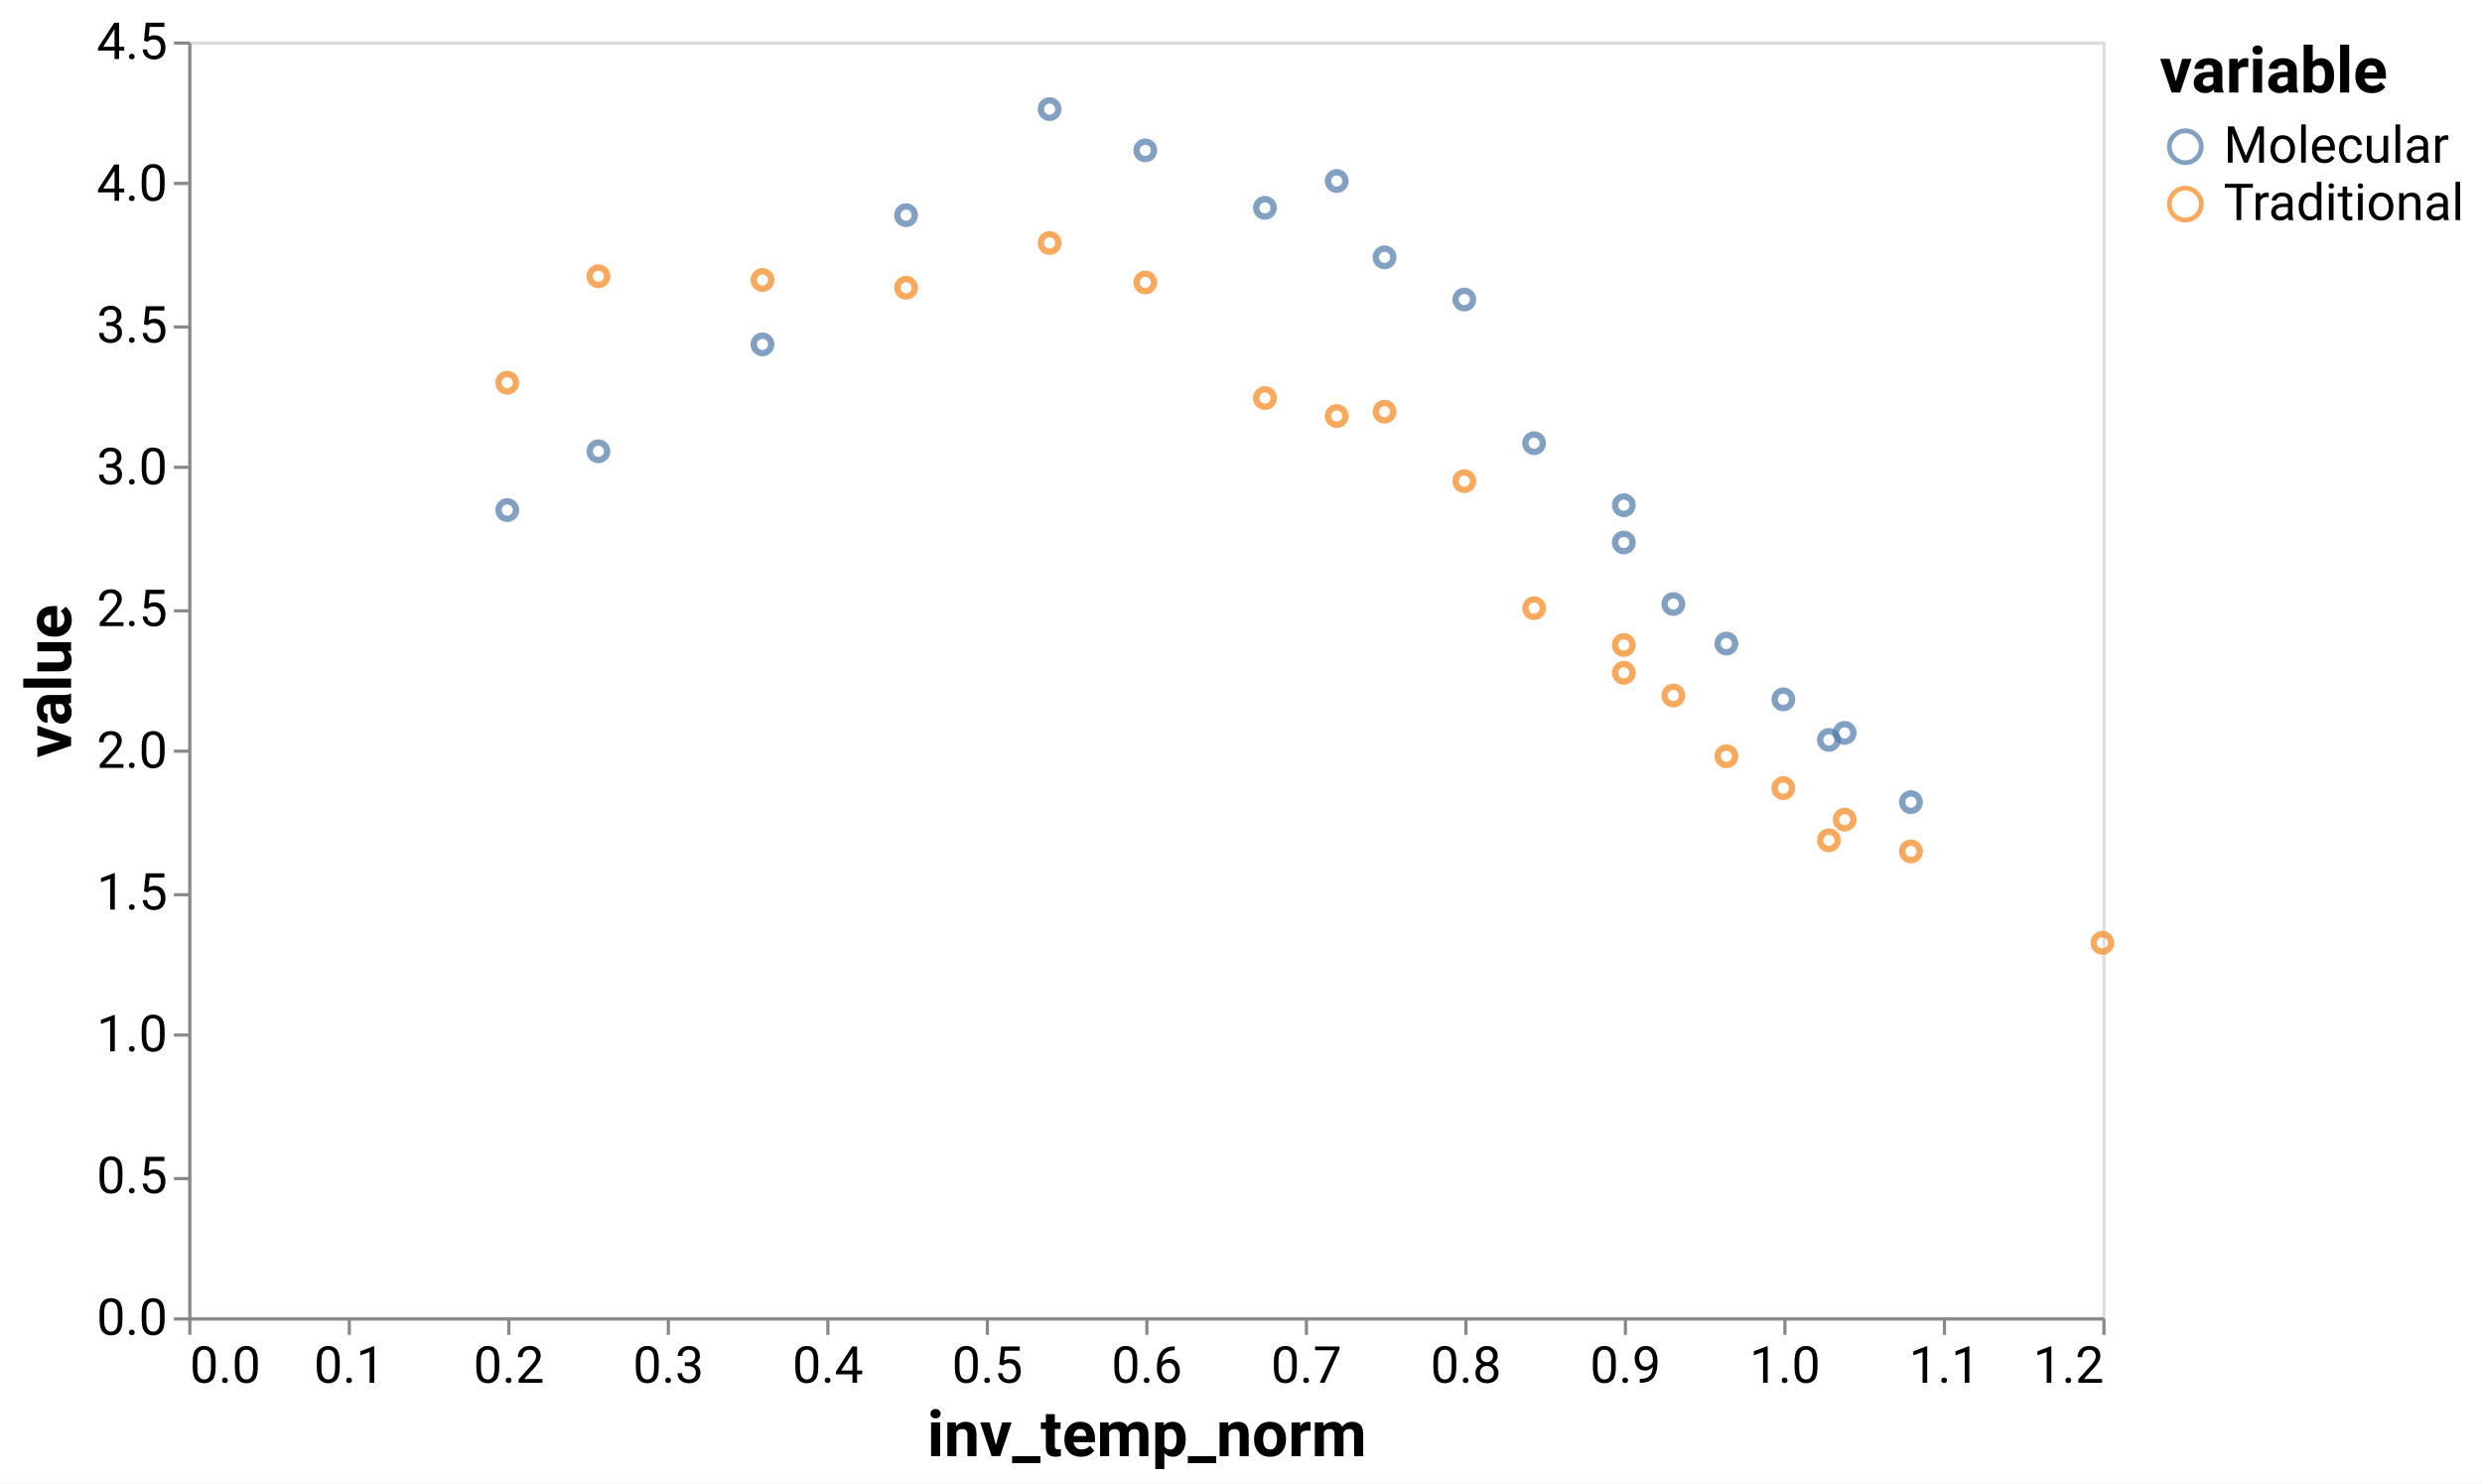
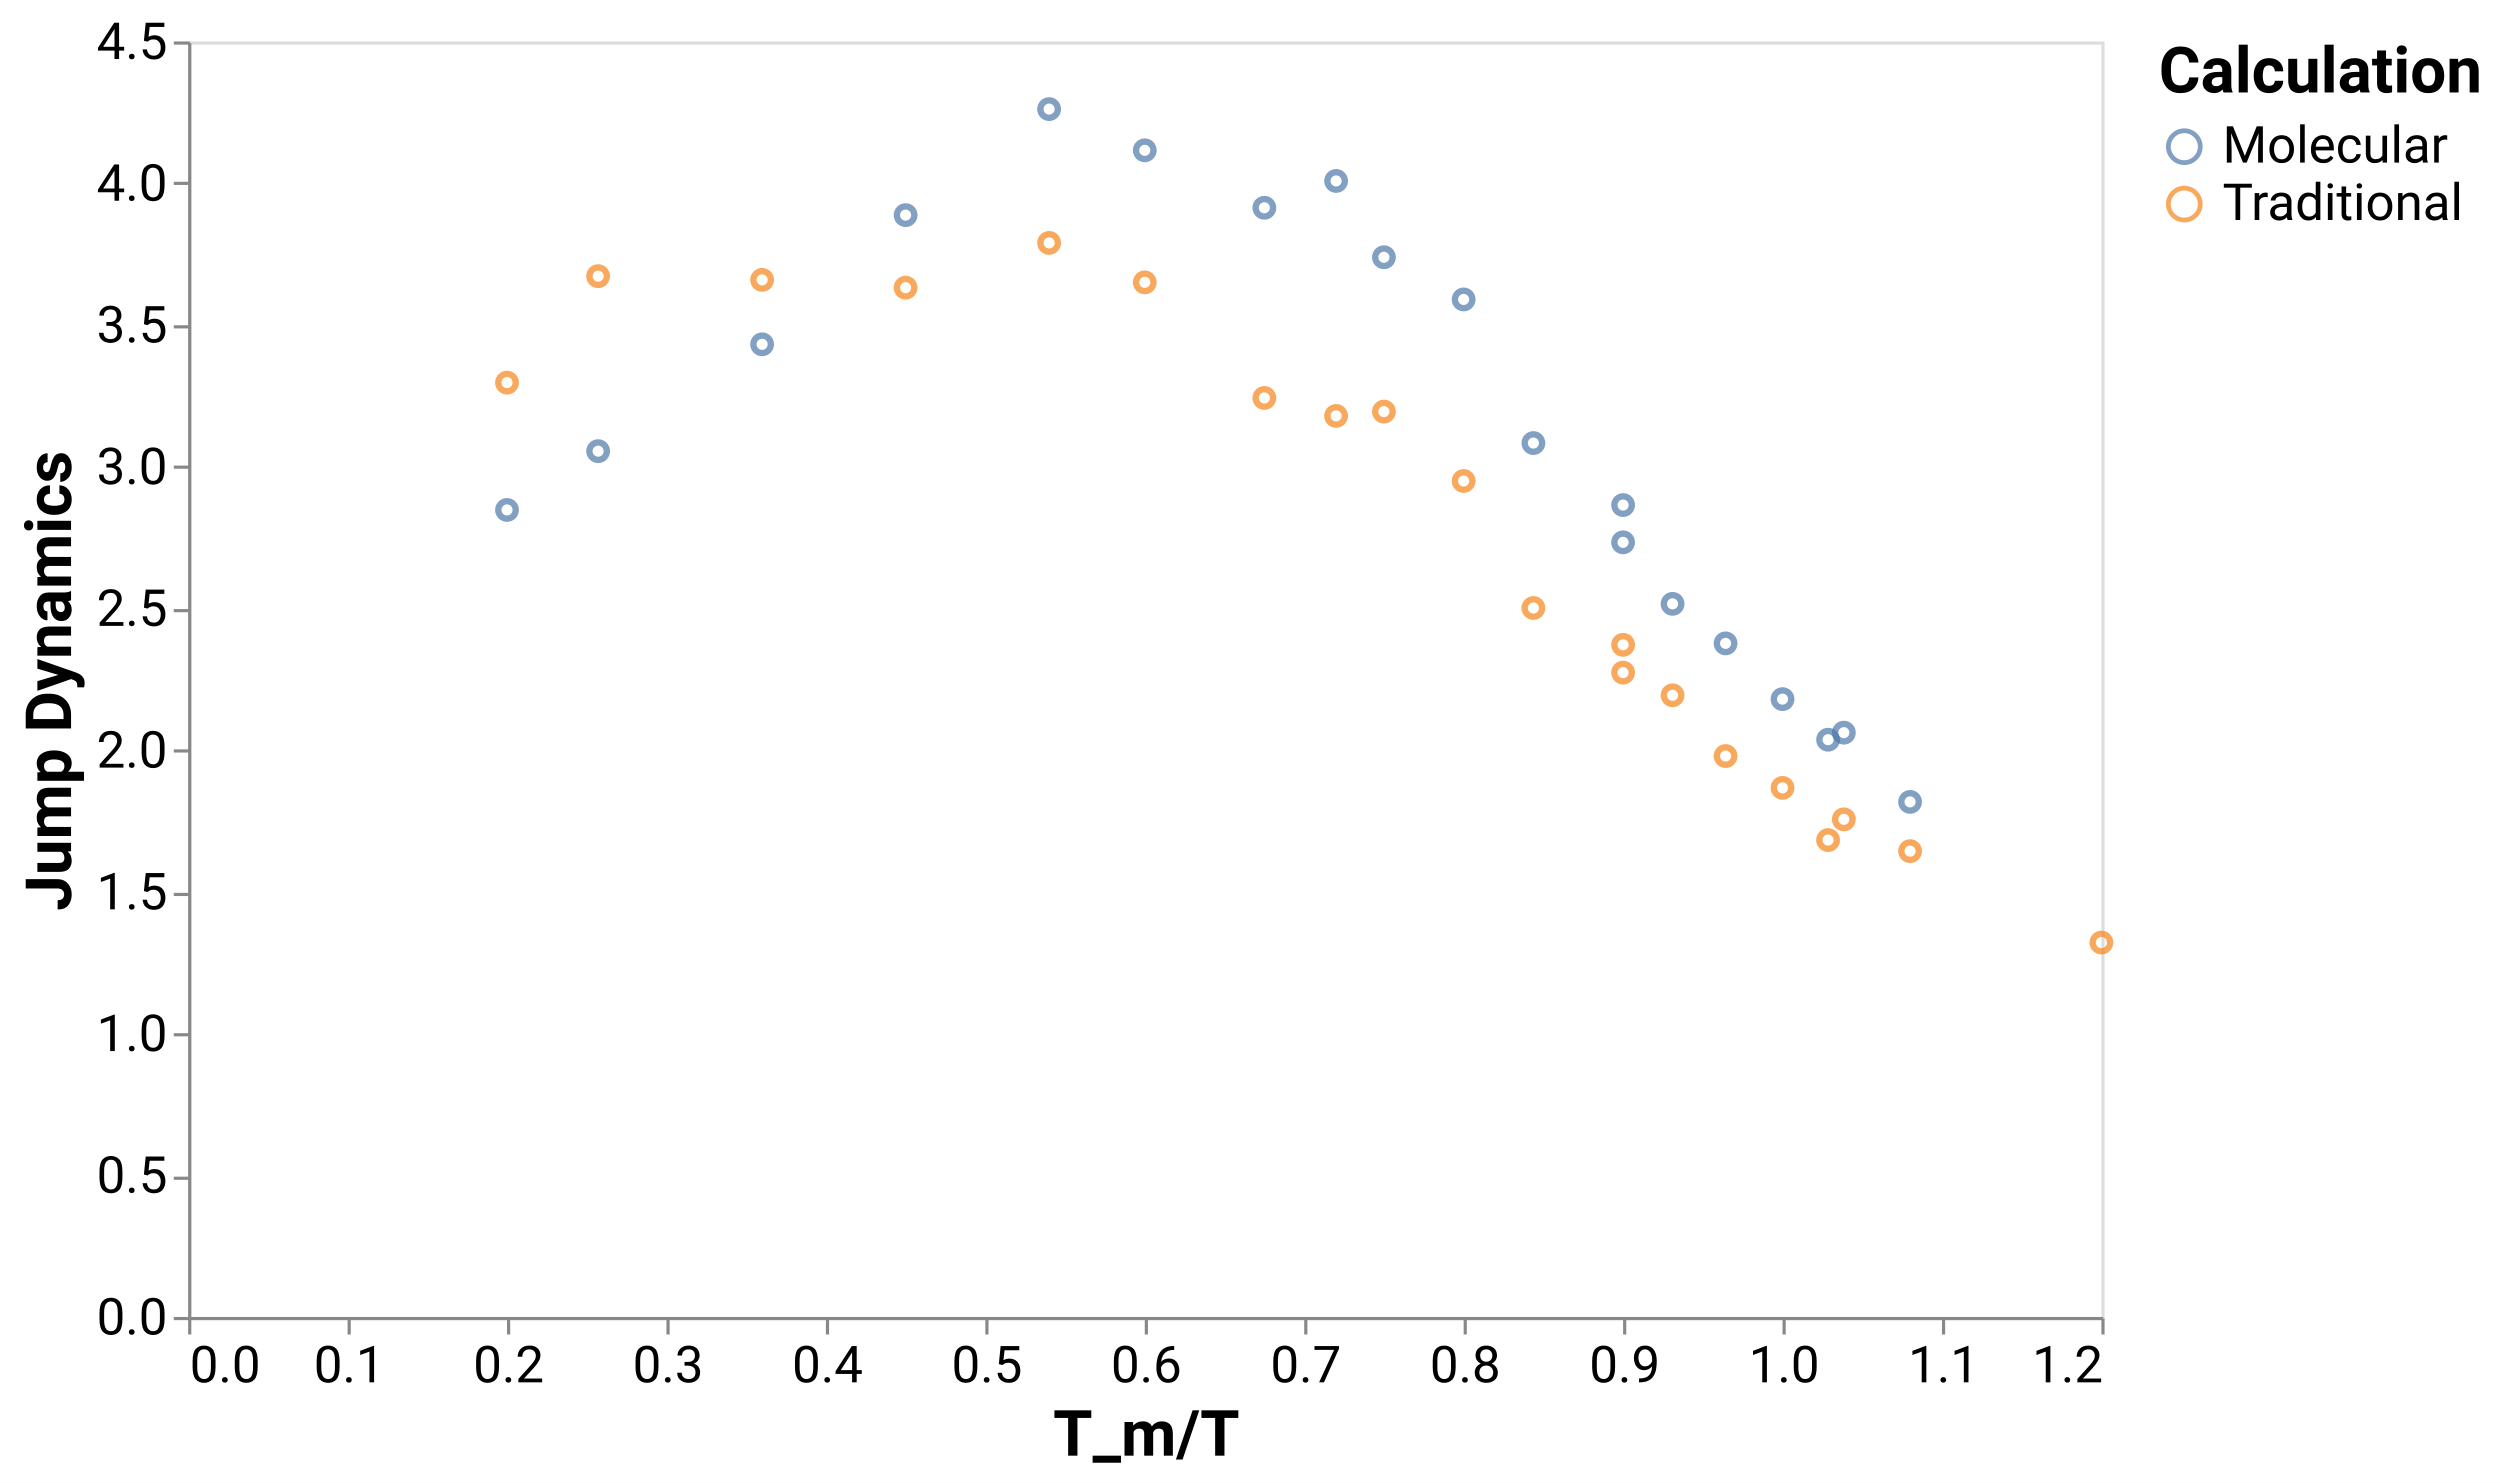
- <svg xmlns="http://www.w3.org/2000/svg" class="marks" width="778" height="465" viewBox="0 0 778 465" version="1.1">
-   <rect width="778" height="465" style="fill: white;" />
+ <svg xmlns="http://www.w3.org/2000/svg" class="marks" width="784" height="465" viewBox="0 0 784 465" version="1.1">
+   <rect width="784" height="465" style="fill: white;" />
  <g transform="translate(59,13)">
    <g class="mark-group role-frame root">
      <g transform="translate(0,0)">
        <path class="background" d="M0.5,0.5h600v400h-600Z" style="fill: none; stroke: #ddd;" />
        <g>
          <g class="mark-symbol role-mark layer_0_marks">
            <path transform="translate(600,282.5862)" d="M2.739,0A2.739,2.739,0,1,1,-2.739,0A2.739,2.739,0,1,1,2.739,0" style="fill: none; stroke: #f58518; stroke-width: 2; opacity: 0.7;" />
            <path transform="translate(514.2857,250.4458)" d="M2.739,0A2.739,2.739,0,1,1,-2.739,0A2.739,2.739,0,1,1,2.739,0" style="fill: none; stroke: #f58518; stroke-width: 2; opacity: 0.7;" />
            <path transform="translate(450,197.9296)" d="M2.739,0A2.739,2.739,0,1,1,-2.739,0A2.739,2.739,0,1,1,2.739,0" style="fill: none; stroke: #f58518; stroke-width: 2; opacity: 0.7;" />
            <path transform="translate(400,137.8353)" d="M2.739,0A2.739,2.739,0,1,1,-2.739,0A2.739,2.739,0,1,1,2.739,0" style="fill: none; stroke: #f58518; stroke-width: 2; opacity: 0.7;" />
            <path transform="translate(360,117.4265)" d="M2.739,0A2.739,2.739,0,1,1,-2.739,0A2.739,2.739,0,1,1,2.739,0" style="fill: none; stroke: #f58518; stroke-width: 2; opacity: 0.7;" />
            <path transform="translate(300,75.55303)" d="M2.739,0A2.739,2.739,0,1,1,-2.739,0A2.739,2.739,0,1,1,2.739,0" style="fill: none; stroke: #f58518; stroke-width: 2; opacity: 0.7;" />
            <path transform="translate(225,77.20886)" d="M2.739,0A2.739,2.739,0,1,1,-2.739,0A2.739,2.739,0,1,1,2.739,0" style="fill: none; stroke: #f58518; stroke-width: 2; opacity: 0.7;" />
            <path transform="translate(180,74.77061)" d="M2.739,0A2.739,2.739,0,1,1,-2.739,0A2.739,2.739,0,1,1,2.739,0" style="fill: none; stroke: #f58518; stroke-width: 2; opacity: 0.7;" />
            <path transform="translate(540,253.9181)" d="M2.739,0A2.739,2.739,0,1,1,-2.739,0A2.739,2.739,0,1,1,2.739,0" style="fill: none; stroke: #f58518; stroke-width: 2; opacity: 0.7;" />
            <path transform="translate(519.2308,243.9424)" d="M2.739,0A2.739,2.739,0,1,1,-2.739,0A2.739,2.739,0,1,1,2.739,0" style="fill: none; stroke: #f58518; stroke-width: 2; opacity: 0.7;" />
            <path transform="translate(500,234.081)" d="M2.739,0A2.739,2.739,0,1,1,-2.739,0A2.739,2.739,0,1,1,2.739,0" style="fill: none; stroke: #f58518; stroke-width: 2; opacity: 0.7;" />
            <path transform="translate(128.5714,73.61111)" d="M2.739,0A2.739,2.739,0,1,1,-2.739,0A2.739,2.739,0,1,1,2.739,0" style="fill: none; stroke: #f58518; stroke-width: 2; opacity: 0.7;" />
            <path transform="translate(482.1429,224.0933)" d="M2.739,0A2.739,2.739,0,1,1,-2.739,0A2.739,2.739,0,1,1,2.739,0" style="fill: none; stroke: #f58518; stroke-width: 2; opacity: 0.7;" />
            <path transform="translate(465.5172,205.0371)" d="M2.739,0A2.739,2.739,0,1,1,-2.739,0A2.739,2.739,0,1,1,2.739,0" style="fill: none; stroke: #f58518; stroke-width: 2; opacity: 0.7;" />
            <path transform="translate(450,189.2105)" d="M2.739,0A2.739,2.739,0,1,1,-2.739,0A2.739,2.739,0,1,1,2.739,0" style="fill: none; stroke: #f58518; stroke-width: 2; opacity: 0.7;" />
            <path transform="translate(421.875,177.6692)" d="M2.739,0A2.739,2.739,0,1,1,-2.739,0A2.739,2.739,0,1,1,2.739,0" style="fill: none; stroke: #f58518; stroke-width: 2; opacity: 0.7;" />
            <path transform="translate(100,106.9892)" d="M2.739,0A2.739,2.739,0,1,1,-2.739,0A2.739,2.739,0,1,1,2.739,0" style="fill: none; stroke: #f58518; stroke-width: 2; opacity: 0.7;" />
            <path transform="translate(375,116.072)" d="M2.739,0A2.739,2.739,0,1,1,-2.739,0A2.739,2.739,0,1,1,2.739,0" style="fill: none; stroke: #f58518; stroke-width: 2; opacity: 0.7;" />
            <path transform="translate(337.5,111.7949)" d="M2.739,0A2.739,2.739,0,1,1,-2.739,0A2.739,2.739,0,1,1,2.739,0" style="fill: none; stroke: #f58518; stroke-width: 2; opacity: 0.7;" />
            <path transform="translate(270,63.17261)" d="M2.739,0A2.739,2.739,0,1,1,-2.739,0A2.739,2.739,0,1,1,2.739,0" style="fill: none; stroke: #f58518; stroke-width: 2; opacity: 0.7;" />
            <path transform="translate(514.2857,218.9713)" d="M2.739,0A2.739,2.739,0,1,1,-2.739,0A2.739,2.739,0,1,1,2.739,0" style="fill: none; stroke: #4c78a8; stroke-width: 2; opacity: 0.7;" />
            <path transform="translate(450,145.3891)" d="M2.739,0A2.739,2.739,0,1,1,-2.739,0A2.739,2.739,0,1,1,2.739,0" style="fill: none; stroke: #4c78a8; stroke-width: 2; opacity: 0.7;" />
            <path transform="translate(400,80.90661)" d="M2.739,0A2.739,2.739,0,1,1,-2.739,0A2.739,2.739,0,1,1,2.739,0" style="fill: none; stroke: #4c78a8; stroke-width: 2; opacity: 0.7;" />
            <path transform="translate(360,43.74492)" d="M2.739,0A2.739,2.739,0,1,1,-2.739,0A2.739,2.739,0,1,1,2.739,0" style="fill: none; stroke: #4c78a8; stroke-width: 2; opacity: 0.7;" />
            <path transform="translate(300,34.14312)" d="M2.739,0A2.739,2.739,0,1,1,-2.739,0A2.739,2.739,0,1,1,2.739,0" style="fill: none; stroke: #4c78a8; stroke-width: 2; opacity: 0.7;" />
            <path transform="translate(225,54.46326)" d="M2.739,0A2.739,2.739,0,1,1,-2.739,0A2.739,2.739,0,1,1,2.739,0" style="fill: none; stroke: #4c78a8; stroke-width: 2; opacity: 0.7;" />
            <path transform="translate(180,94.97609)" d="M2.739,0A2.739,2.739,0,1,1,-2.739,0A2.739,2.739,0,1,1,2.739,0" style="fill: none; stroke: #4c78a8; stroke-width: 2; opacity: 0.7;" />
            <path transform="translate(540,238.4765)" d="M2.739,0A2.739,2.739,0,1,1,-2.739,0A2.739,2.739,0,1,1,2.739,0" style="fill: none; stroke: #4c78a8; stroke-width: 2; opacity: 0.7;" />
            <path transform="translate(519.2308,216.7647)" d="M2.739,0A2.739,2.739,0,1,1,-2.739,0A2.739,2.739,0,1,1,2.739,0" style="fill: none; stroke: #4c78a8; stroke-width: 2; opacity: 0.7;" />
            <path transform="translate(500,206.2472)" d="M2.739,0A2.739,2.739,0,1,1,-2.739,0A2.739,2.739,0,1,1,2.739,0" style="fill: none; stroke: #4c78a8; stroke-width: 2; opacity: 0.7;" />
            <path transform="translate(128.5714,128.4847)" d="M2.739,0A2.739,2.739,0,1,1,-2.739,0A2.739,2.739,0,1,1,2.739,0" style="fill: none; stroke: #4c78a8; stroke-width: 2; opacity: 0.7;" />
            <path transform="translate(482.1429,188.7644)" d="M2.739,0A2.739,2.739,0,1,1,-2.739,0A2.739,2.739,0,1,1,2.739,0" style="fill: none; stroke: #4c78a8; stroke-width: 2; opacity: 0.7;" />
            <path transform="translate(465.5172,176.3658)" d="M2.739,0A2.739,2.739,0,1,1,-2.739,0A2.739,2.739,0,1,1,2.739,0" style="fill: none; stroke: #4c78a8; stroke-width: 2; opacity: 0.7;" />
            <path transform="translate(450,157.0806)" d="M2.739,0A2.739,2.739,0,1,1,-2.739,0A2.739,2.739,0,1,1,2.739,0" style="fill: none; stroke: #4c78a8; stroke-width: 2; opacity: 0.7;" />
            <path transform="translate(421.875,125.9421)" d="M2.739,0A2.739,2.739,0,1,1,-2.739,0A2.739,2.739,0,1,1,2.739,0" style="fill: none; stroke: #4c78a8; stroke-width: 2; opacity: 0.7;" />
            <path transform="translate(100,146.9182)" d="M2.739,0A2.739,2.739,0,1,1,-2.739,0A2.739,2.739,0,1,1,2.739,0" style="fill: none; stroke: #4c78a8; stroke-width: 2; opacity: 0.7;" />
            <path transform="translate(375,67.6794)" d="M2.739,0A2.739,2.739,0,1,1,-2.739,0A2.739,2.739,0,1,1,2.739,0" style="fill: none; stroke: #4c78a8; stroke-width: 2; opacity: 0.7;" />
            <path transform="translate(337.5,52.15995)" d="M2.739,0A2.739,2.739,0,1,1,-2.739,0A2.739,2.739,0,1,1,2.739,0" style="fill: none; stroke: #4c78a8; stroke-width: 2; opacity: 0.7;" />
            <path transform="translate(270,21.2127)" d="M2.739,0A2.739,2.739,0,1,1,-2.739,0A2.739,2.739,0,1,1,2.739,0" style="fill: none; stroke: #4c78a8; stroke-width: 2; opacity: 0.7;" />
          </g>
          <g class="mark-rule role-mark layer_1_layer_0_marks" />
          <g class="mark-group role-legend">
            <g transform="translate(618,0)">
-               <path class="background" d="M0,0h96v59h-96Z" style="pointer-events: none; fill: none;" />
+               <path class="background" d="M0,0h102v59h-102Z" style="pointer-events: none; fill: none;" />
              <g>
                <g class="mark-group role-legend-entry">
                  <g transform="translate(0,25)">
                    <path class="background" d="M0,0h0v0h0Z" style="pointer-events: none; fill: none;" />
                    <g>
                      <g class="mark-group role-scope">
                        <g transform="translate(0,0)">
                          <path class="background" d="M0,0h95.35v16h-95.35Z" style="pointer-events: none; fill: none; opacity: 1;" />
                          <g>
                            <g class="mark-symbol role-legend-symbol" style="pointer-events: none;">
                              <path transform="translate(8,8)" d="M5,0A5,5,0,1,1,-5,0A5,5,0,1,1,5,0" style="fill: none; stroke: #4c78a8; stroke-width: 1.5; opacity: 0.7;" />
                            </g>
                            <g class="mark-text role-legend-label" style="pointer-events: none;">
                              <text text-anchor="start" transform="translate(20,13)" style="font-family: Roboto; font-size: 16px; fill: #000; opacity: 1;">Molecular</text>
                            </g>
                          </g>
                          <path class="foreground" d="" style="pointer-events: none; display: none; fill: none;" />
                        </g>
                        <g transform="translate(0,18)">
                          <path class="background" d="M0,0h95.35v16h-95.35Z" style="pointer-events: none; fill: none; opacity: 1;" />
                          <g>
                            <g class="mark-symbol role-legend-symbol" style="pointer-events: none;">
                              <path transform="translate(8,8)" d="M5,0A5,5,0,1,1,-5,0A5,5,0,1,1,5,0" style="fill: none; stroke: #f58518; stroke-width: 1.5; opacity: 0.7;" />
                            </g>
                            <g class="mark-text role-legend-label" style="pointer-events: none;">
                              <text text-anchor="start" transform="translate(20,13)" style="font-family: Roboto; font-size: 16px; fill: #000; opacity: 1;">Traditional</text>
                            </g>
                          </g>
                          <path class="foreground" d="" style="pointer-events: none; display: none; fill: none;" />
                        </g>
                      </g>
                    </g>
                    <path class="foreground" d="" style="pointer-events: none; display: none; fill: none;" />
                  </g>
                </g>
                <g class="mark-text role-legend-title" style="pointer-events: none;">
-                   <text text-anchor="start" transform="translate(0,16)" style="font-family: Roboto; font-size: 20px; font-weight: bold; fill: #000; opacity: 1;">variable</text>
+                   <text text-anchor="start" transform="translate(0,16)" style="font-family: Roboto; font-size: 20px; font-weight: bold; fill: #000; opacity: 1;">Calculation</text>
                </g>
              </g>
              <path class="foreground" d="" style="pointer-events: none; display: none; fill: none;" />
            </g>
          </g>
          <g class="mark-group role-axis">
            <g transform="translate(0.5,400.5)">
              <path class="background" d="M0,0h0v0h0Z" style="pointer-events: none; fill: none;" />
              <g>
                <g class="mark-rule role-axis-tick" style="pointer-events: none;">
                  <line transform="translate(0,0)" x2="0" y2="5" style="fill: none; stroke: #888; stroke-width: 1; opacity: 1;" />
                  <line transform="translate(50,0)" x2="0" y2="5" style="fill: none; stroke: #888; stroke-width: 1; opacity: 1;" />
                  <line transform="translate(100,0)" x2="0" y2="5" style="fill: none; stroke: #888; stroke-width: 1; opacity: 1;" />
                  <line transform="translate(150,0)" x2="0" y2="5" style="fill: none; stroke: #888; stroke-width: 1; opacity: 1;" />
                  <line transform="translate(200,0)" x2="0" y2="5" style="fill: none; stroke: #888; stroke-width: 1; opacity: 1;" />
                  <line transform="translate(250,0)" x2="0" y2="5" style="fill: none; stroke: #888; stroke-width: 1; opacity: 1;" />
                  <line transform="translate(300,0)" x2="0" y2="5" style="fill: none; stroke: #888; stroke-width: 1; opacity: 1;" />
                  <line transform="translate(350,0)" x2="0" y2="5" style="fill: none; stroke: #888; stroke-width: 1; opacity: 1;" />
                  <line transform="translate(400,0)" x2="0" y2="5" style="fill: none; stroke: #888; stroke-width: 1; opacity: 1;" />
                  <line transform="translate(450,0)" x2="0" y2="5" style="fill: none; stroke: #888; stroke-width: 1; opacity: 1;" />
                  <line transform="translate(500,0)" x2="0" y2="5" style="fill: none; stroke: #888; stroke-width: 1; opacity: 1;" />
                  <line transform="translate(550,0)" x2="0" y2="5" style="fill: none; stroke: #888; stroke-width: 1; opacity: 1;" />
                  <line transform="translate(600,0)" x2="0" y2="5" style="fill: none; stroke: #888; stroke-width: 1; opacity: 1;" />
                </g>
                <g class="mark-text role-axis-label" style="pointer-events: none;">
                  <text text-anchor="start" transform="translate(0,20)" style="font-family: Roboto; font-size: 16px; fill: #000; opacity: 1;">0.0</text>
                  <text text-anchor="middle" transform="translate(50,20)" style="font-family: Roboto; font-size: 16px; fill: #000; opacity: 1;">0.1</text>
                  <text text-anchor="middle" transform="translate(100,20)" style="font-family: Roboto; font-size: 16px; fill: #000; opacity: 1;">0.2</text>
                  <text text-anchor="middle" transform="translate(150,20)" style="font-family: Roboto; font-size: 16px; fill: #000; opacity: 1;">0.3</text>
                  <text text-anchor="middle" transform="translate(200,20)" style="font-family: Roboto; font-size: 16px; fill: #000; opacity: 1;">0.4</text>
                  <text text-anchor="middle" transform="translate(250,20)" style="font-family: Roboto; font-size: 16px; fill: #000; opacity: 1;">0.5</text>
                  <text text-anchor="middle" transform="translate(300,20)" style="font-family: Roboto; font-size: 16px; fill: #000; opacity: 1;">0.6</text>
                  <text text-anchor="middle" transform="translate(350,20)" style="font-family: Roboto; font-size: 16px; fill: #000; opacity: 1;">0.7</text>
                  <text text-anchor="middle" transform="translate(400,20)" style="font-family: Roboto; font-size: 16px; fill: #000; opacity: 1;">0.8</text>
                  <text text-anchor="middle" transform="translate(450,20)" style="font-family: Roboto; font-size: 16px; fill: #000; opacity: 1;">0.9</text>
                  <text text-anchor="middle" transform="translate(500,20)" style="font-family: Roboto; font-size: 16px; fill: #000; opacity: 1;">1.0</text>
                  <text text-anchor="middle" transform="translate(550,20)" style="font-family: Roboto; font-size: 16px; fill: #000; opacity: 1;">1.1</text>
                  <text text-anchor="end" transform="translate(600,20)" style="font-family: Roboto; font-size: 16px; fill: #000; opacity: 1;">1.2</text>
                </g>
                <g class="mark-rule role-axis-domain" style="pointer-events: none;">
                  <line transform="translate(0,0)" x2="600" y2="0" style="fill: none; stroke: #888; stroke-width: 1; opacity: 1;" />
                </g>
                <g class="mark-text role-axis-title" style="pointer-events: none;">
-                   <text text-anchor="middle" transform="translate(300,43)" style="font-family: Roboto; font-size: 20px; font-weight: bold; fill: #000; opacity: 1;">inv_temp_norm</text>
+                   <text text-anchor="middle" transform="translate(300,43)" style="font-family: Roboto; font-size: 20px; font-weight: bold; fill: #000; opacity: 1;">T_m/T</text>
                </g>
              </g>
              <path class="foreground" d="" style="pointer-events: none; display: none; fill: none;" />
            </g>
          </g>
          <g class="mark-group role-axis">
            <g transform="translate(0.5,0.5)">
              <path class="background" d="M0,0h0v0h0Z" style="pointer-events: none; fill: none;" />
              <g>
                <g class="mark-rule role-axis-tick" style="pointer-events: none;">
                  <line transform="translate(0,400)" x2="-5" y2="0" style="fill: none; stroke: #888; stroke-width: 1; opacity: 1;" />
                  <line transform="translate(0,356)" x2="-5" y2="0" style="fill: none; stroke: #888; stroke-width: 1; opacity: 1;" />
                  <line transform="translate(0,311)" x2="-5" y2="0" style="fill: none; stroke: #888; stroke-width: 1; opacity: 1;" />
                  <line transform="translate(0,267)" x2="-5" y2="0" style="fill: none; stroke: #888; stroke-width: 1; opacity: 1;" />
                  <line transform="translate(0,222)" x2="-5" y2="0" style="fill: none; stroke: #888; stroke-width: 1; opacity: 1;" />
                  <line transform="translate(0,178)" x2="-5" y2="0" style="fill: none; stroke: #888; stroke-width: 1; opacity: 1;" />
                  <line transform="translate(0,133)" x2="-5" y2="0" style="fill: none; stroke: #888; stroke-width: 1; opacity: 1;" />
                  <line transform="translate(0,89)" x2="-5" y2="0" style="fill: none; stroke: #888; stroke-width: 1; opacity: 1;" />
                  <line transform="translate(0,44)" x2="-5" y2="0" style="fill: none; stroke: #888; stroke-width: 1; opacity: 1;" />
                  <line transform="translate(0,0)" x2="-5" y2="0" style="fill: none; stroke: #888; stroke-width: 1; opacity: 1;" />
                </g>
                <g class="mark-text role-axis-label" style="pointer-events: none;">
                  <text text-anchor="end" transform="translate(-7,405)" style="font-family: Roboto; font-size: 16px; fill: #000; opacity: 1;">0.0</text>
                  <text text-anchor="end" transform="translate(-7,360.5556)" style="font-family: Roboto; font-size: 16px; fill: #000; opacity: 1;">0.5</text>
                  <text text-anchor="end" transform="translate(-7,316.1111)" style="font-family: Roboto; font-size: 16px; fill: #000; opacity: 1;">1.0</text>
                  <text text-anchor="end" transform="translate(-7,271.6667)" style="font-family: Roboto; font-size: 16px; fill: #000; opacity: 1;">1.5</text>
                  <text text-anchor="end" transform="translate(-7,227.2222)" style="font-family: Roboto; font-size: 16px; fill: #000; opacity: 1;">2.0</text>
                  <text text-anchor="end" transform="translate(-7,182.7778)" style="font-family: Roboto; font-size: 16px; fill: #000; opacity: 1;">2.5</text>
                  <text text-anchor="end" transform="translate(-7,138.3333)" style="font-family: Roboto; font-size: 16px; fill: #000; opacity: 1;">3.0</text>
                  <text text-anchor="end" transform="translate(-7,93.88889)" style="font-family: Roboto; font-size: 16px; fill: #000; opacity: 1;">3.5</text>
                  <text text-anchor="end" transform="translate(-7,49.44444)" style="font-family: Roboto; font-size: 16px; fill: #000; opacity: 1;">4.0</text>
                  <text text-anchor="end" transform="translate(-7,5)" style="font-family: Roboto; font-size: 16px; fill: #000; opacity: 1;">4.5</text>
                </g>
                <g class="mark-rule role-axis-domain" style="pointer-events: none;">
                  <line transform="translate(0,400)" x2="0" y2="-400" style="fill: none; stroke: #888; stroke-width: 1; opacity: 1;" />
                </g>
                <g class="mark-text role-axis-title" style="pointer-events: none;">
-                   <text text-anchor="middle" transform="translate(-33.21667,200) rotate(-90) translate(0,-4)" style="font-family: Roboto; font-size: 20px; font-weight: bold; fill: #000; opacity: 1;">value</text>
+                   <text text-anchor="middle" transform="translate(-33.21667,200) rotate(-90) translate(0,-4)" style="font-family: Roboto; font-size: 20px; font-weight: bold; fill: #000; opacity: 1;">Jump Dynamics</text>
                </g>
              </g>
              <path class="foreground" d="" style="pointer-events: none; display: none; fill: none;" />
            </g>
          </g>
        </g>
        <path class="foreground" d="" style="display: none; fill: none;" />
      </g>
    </g>
  </g>
</svg>
